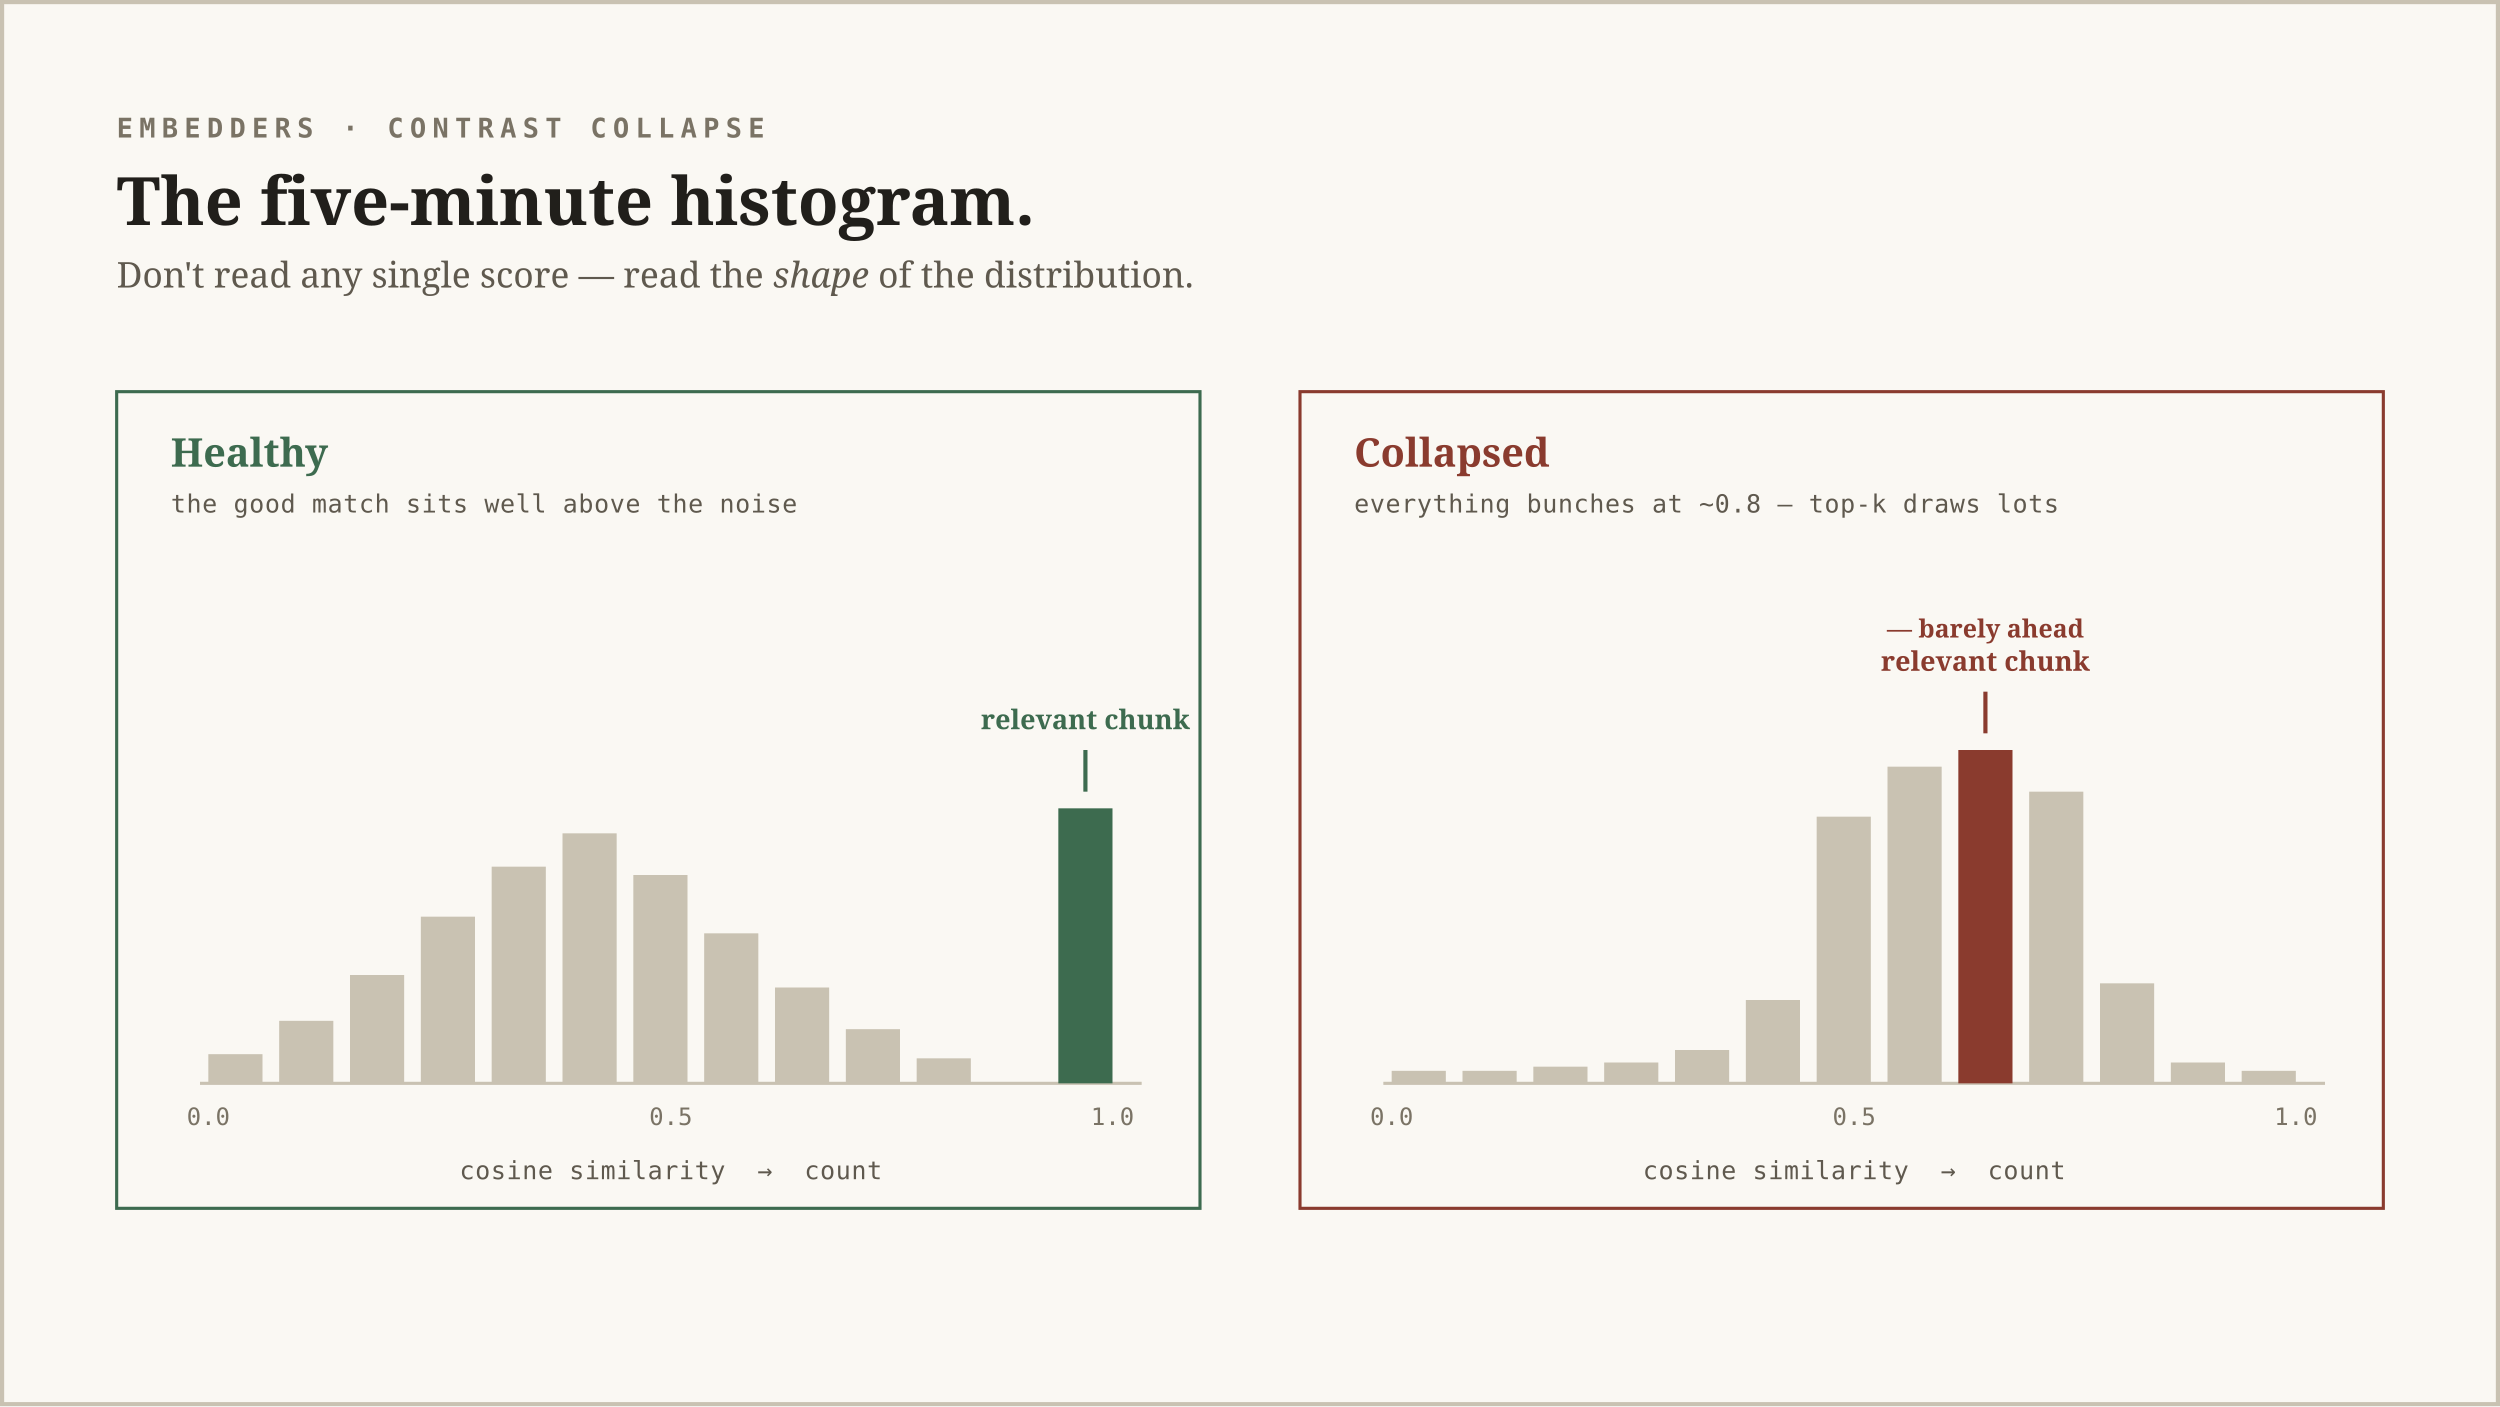
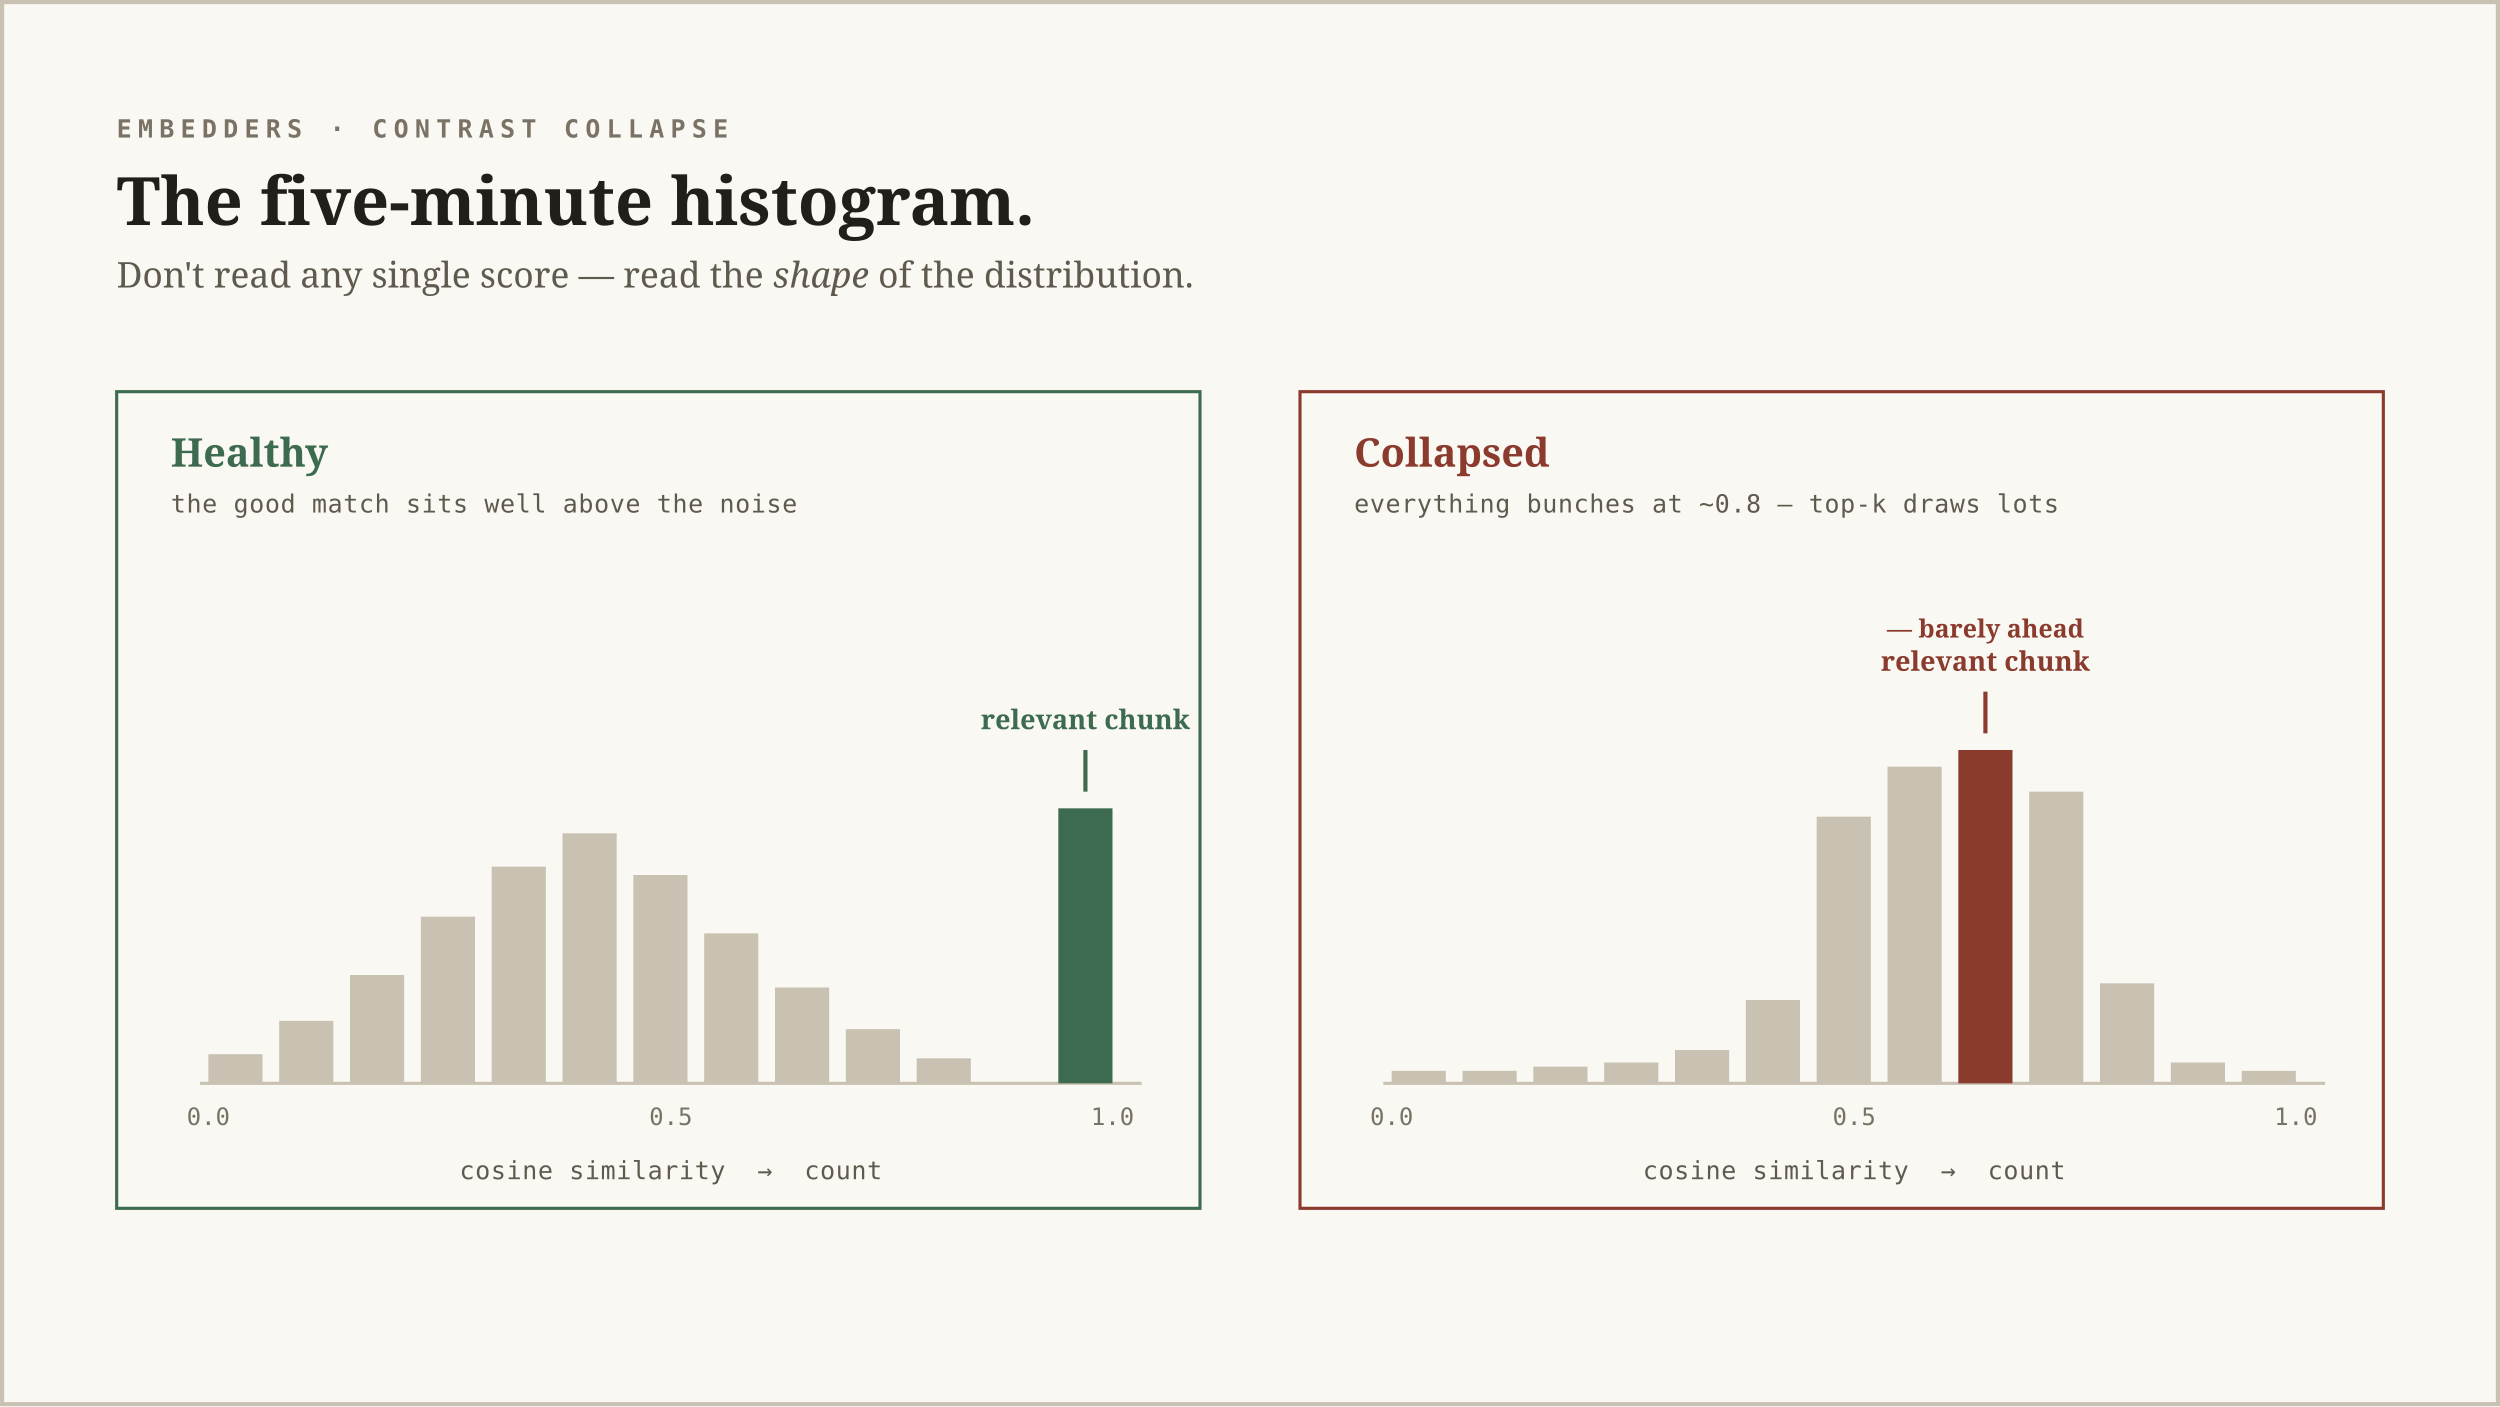
<svg xmlns="http://www.w3.org/2000/svg" viewBox="0 0 1200 675" width="1200" height="675" font-family="Georgia, serif">
  <rect x="1" y="1" width="1198" height="673" rx="0" fill="#faf8f3" stroke="#c9c2b2" stroke-width="2" />
-   <text x="56" y="66" fill="#7a7365" font-family="Menlo, monospace" font-size="13" font-weight="700" letter-spacing="3">EMBEDDERS · CONTRAST COLLAPSE</text>
+   <text x="56" y="66" fill="#7a7365" font-family="Menlo, monospace" font-size="12" font-weight="700" letter-spacing="3">EMBEDDERS · CONTRAST COLLAPSE</text>
  <text x="56" y="108" fill="#211f1b" font-size="32" font-weight="700">The five-minute histogram.</text>
  <text x="56" y="138" fill="#5f594e" font-size="17">Don't read any single score — read the <tspan font-style="italic">shape</tspan> of the distribution.</text>
  <g>
    <rect x="56" y="188" width="520" height="392" rx="0" fill="#faf8f3" stroke="#3d6b4f" stroke-width="1.5" />
    <text x="82" y="224" fill="#3d6b4f" font-size="19" font-weight="700">Healthy</text>
    <text x="82" y="246" fill="#5f594e" font-family="Menlo, monospace" font-size="12" letter-spacing="0.3">the good match sits well above the noise</text>
    <line x1="96" y1="520" x2="548" y2="520" stroke="#c9c2b2" stroke-width="1.5" />
    <g fill="#c9c2b2">
      <rect x="100" y="506" width="26" height="14" rx="0" />
      <rect x="134" y="490" width="26" height="30" rx="0" />
      <rect x="168" y="468" width="26" height="52" rx="0" />
      <rect x="202" y="440" width="26" height="80" rx="0" />
      <rect x="236" y="416" width="26" height="104" rx="0" />
      <rect x="270" y="400" width="26" height="120" rx="0" />
      <rect x="304" y="420" width="26" height="100" rx="0" />
      <rect x="338" y="448" width="26" height="72" rx="0" />
      <rect x="372" y="474" width="26" height="46" rx="0" />
      <rect x="406" y="494" width="26" height="26" rx="0" />
      <rect x="440" y="508" width="26" height="12" rx="0" />
    </g>
    <rect x="508" y="388" width="26" height="132" rx="0" fill="#3d6b4f" />
    <path d="M521 360 v20" stroke="#3d6b4f" stroke-width="2" />
    <text x="521" y="350" text-anchor="middle" fill="#3d6b4f" font-size="13" font-weight="700">relevant chunk</text>
    <g fill="#7a7365" font-family="Menlo, monospace" font-size="11.5" text-anchor="middle">
      <text x="100" y="540">0.0</text>
      <text x="322" y="540">0.5</text>
      <text x="534" y="540">1.0</text>
    </g>
    <text x="322" y="566" text-anchor="middle" fill="#5f594e" font-family="Menlo, monospace" font-size="12" letter-spacing="0.3">cosine similarity  →  count</text>
  </g>
  <g>
    <rect x="624" y="188" width="520" height="392" rx="0" fill="#faf8f3" stroke="#8a3b2e" stroke-width="1.5" />
    <text x="650" y="224" fill="#8a3b2e" font-size="19" font-weight="700">Collapsed</text>
    <text x="650" y="246" fill="#5f594e" font-family="Menlo, monospace" font-size="12" letter-spacing="0.3">everything bunches at ~0.8 — top-k draws lots</text>
    <line x1="664" y1="520" x2="1116" y2="520" stroke="#c9c2b2" stroke-width="1.5" />
    <g fill="#c9c2b2">
      <rect x="668" y="514" width="26" height="6" rx="0" />
      <rect x="702" y="514" width="26" height="6" rx="0" />
      <rect x="736" y="512" width="26" height="8" rx="0" />
      <rect x="770" y="510" width="26" height="10" rx="0" />
      <rect x="804" y="504" width="26" height="16" rx="0" />
      <rect x="838" y="480" width="26" height="40" rx="0" />
      <rect x="872" y="392" width="26" height="128" rx="0" />
      <rect x="906" y="368" width="26" height="152" rx="0" />
      <rect x="974" y="380" width="26" height="140" rx="0" />
      <rect x="1008" y="472" width="26" height="48" rx="0" />
      <rect x="1042" y="510" width="26" height="10" rx="0" />
      <rect x="1076" y="514" width="26" height="6" rx="0" />
    </g>
    <rect x="940" y="360" width="26" height="160" rx="0" fill="#8a3b2e" />
    <path d="M953 332 v20" stroke="#8a3b2e" stroke-width="2" />
    <text x="953" y="322" text-anchor="middle" fill="#8a3b2e" font-size="13" font-weight="700">relevant chunk</text>
    <text x="953" y="306" text-anchor="middle" fill="#8a3b2e" font-size="12" font-weight="700">— barely ahead</text>
    <g fill="#7a7365" font-family="Menlo, monospace" font-size="11.5" text-anchor="middle">
      <text x="668" y="540">0.0</text>
      <text x="890" y="540">0.5</text>
      <text x="1102" y="540">1.0</text>
    </g>
    <text x="890" y="566" text-anchor="middle" fill="#5f594e" font-family="Menlo, monospace" font-size="12" letter-spacing="0.3">cosine similarity  →  count</text>
  </g>
</svg>
